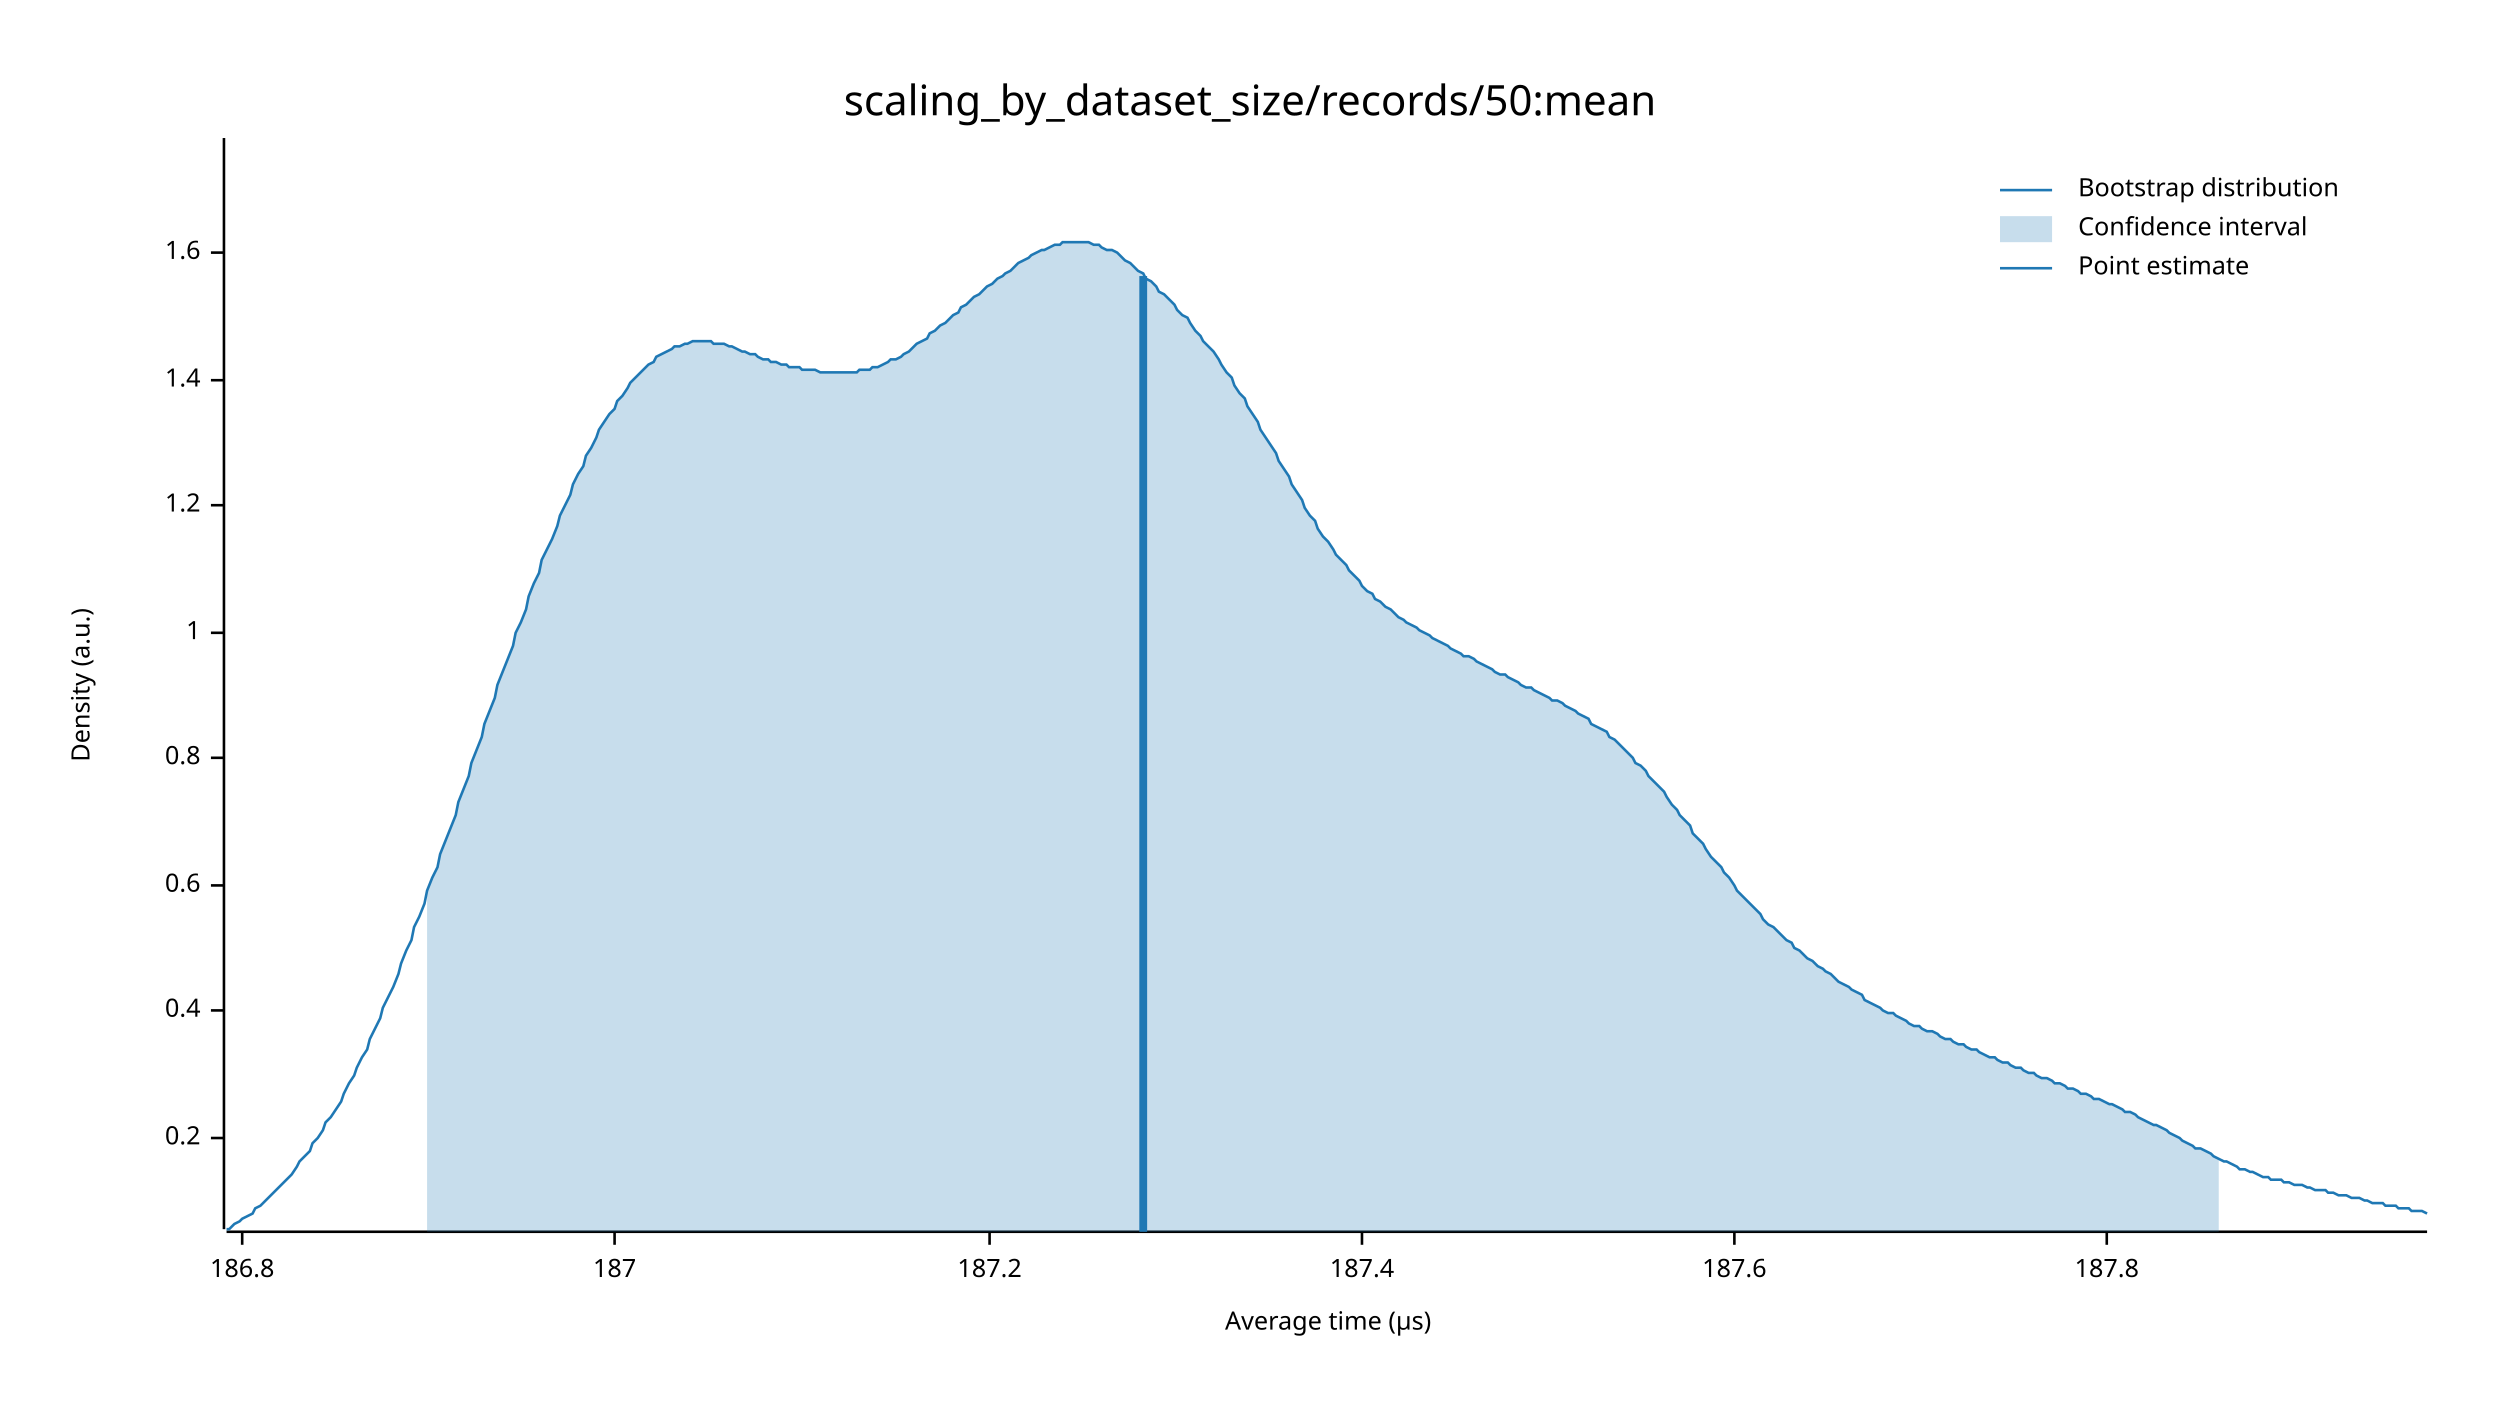
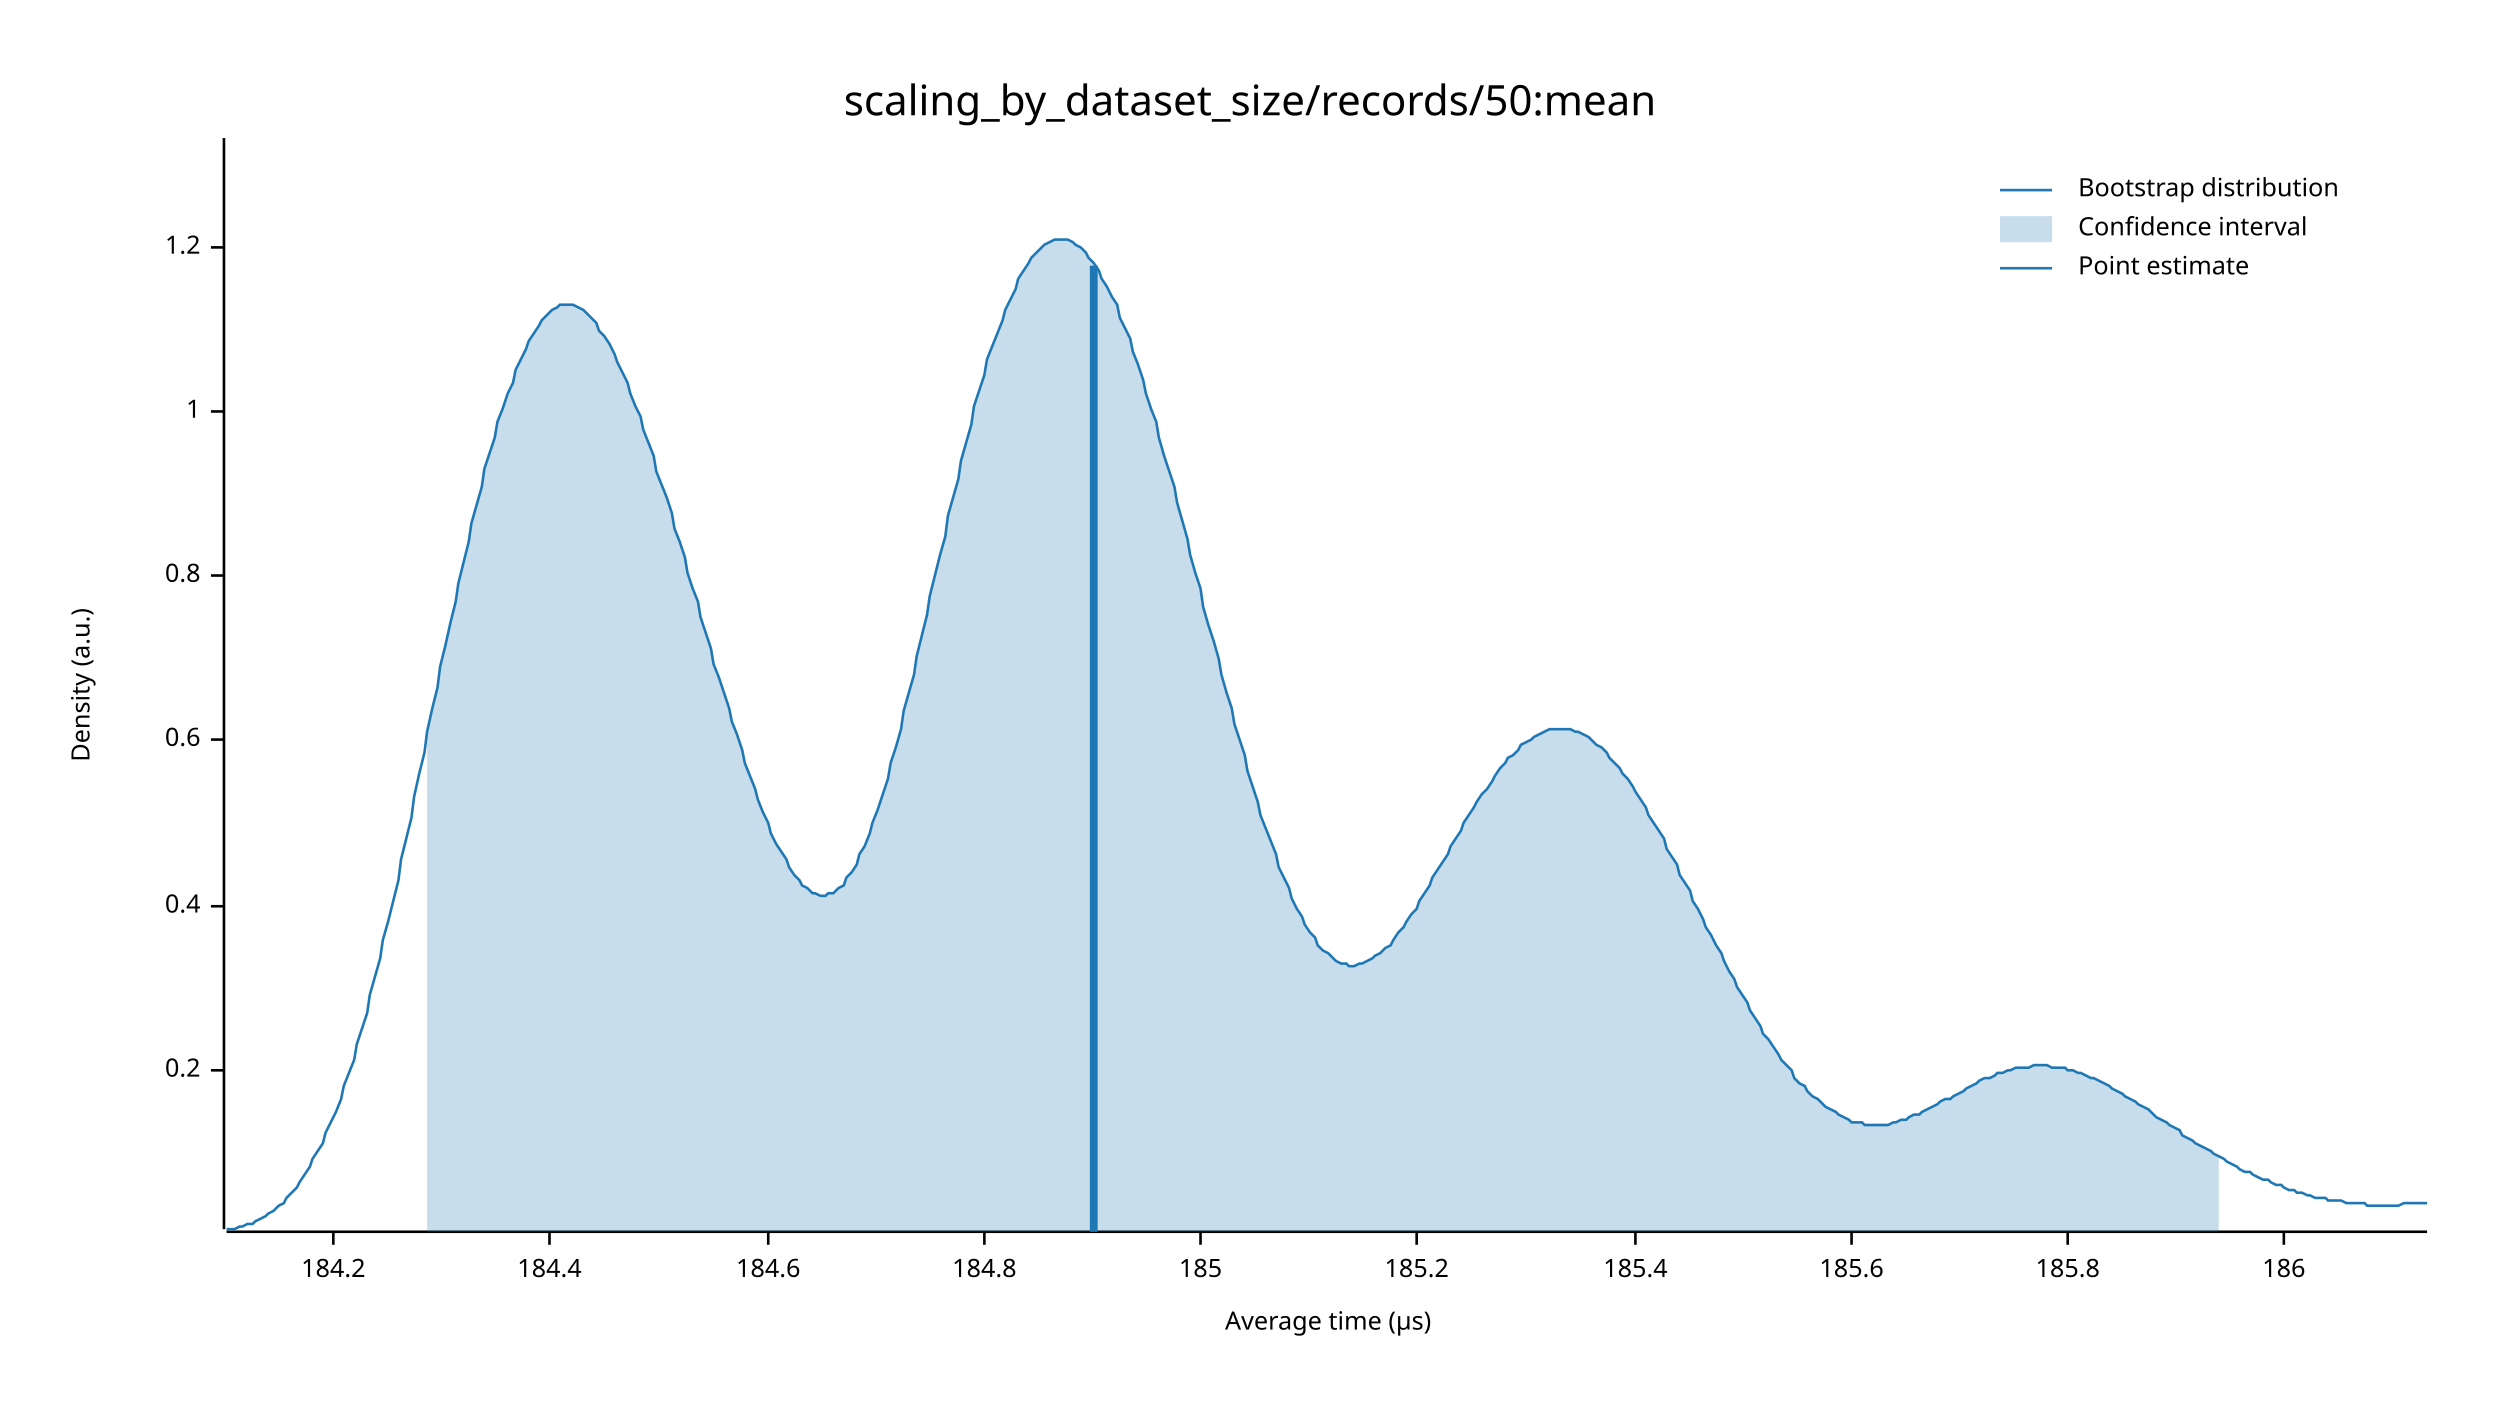
<svg xmlns="http://www.w3.org/2000/svg" width="960" height="540" viewBox="0 0 960 540">
  <text x="480" y="32" dy="0.76em" text-anchor="middle" font-family="sans-serif" font-size="16.129" opacity="1" fill="#000000">
scaling_by_dataset_size/records/50:mean
</text>
  <text x="27" y="263" dy="0.76em" text-anchor="middle" font-family="sans-serif" font-size="9.677" opacity="1" fill="#000000" transform="rotate(270, 27, 263)">
Density (a.u.)
</text>
  <text x="510" y="513" dy="-0.5ex" text-anchor="middle" font-family="sans-serif" font-size="9.677" opacity="1" fill="#000000">
Average time (µs)
</text>
  <polyline fill="none" opacity="1" stroke="#000000" stroke-width="1" points="86,53 86,472 " />
-   <text x="77" y="437" dy="0.5ex" text-anchor="end" font-family="sans-serif" font-size="9.677" opacity="1" fill="#000000">
+   <text x="77" y="411" dy="0.5ex" text-anchor="end" font-family="sans-serif" font-size="9.677" opacity="1" fill="#000000">
0.2
</text>
-   <polyline fill="none" opacity="1" stroke="#000000" stroke-width="1" points="81,437 86,437 " />
-   <text x="77" y="388" dy="0.5ex" text-anchor="end" font-family="sans-serif" font-size="9.677" opacity="1" fill="#000000">
+   <polyline fill="none" opacity="1" stroke="#000000" stroke-width="1" points="81,411 86,411 " />
+   <text x="77" y="348" dy="0.5ex" text-anchor="end" font-family="sans-serif" font-size="9.677" opacity="1" fill="#000000">
0.4
</text>
-   <polyline fill="none" opacity="1" stroke="#000000" stroke-width="1" points="81,388 86,388 " />
-   <text x="77" y="340" dy="0.5ex" text-anchor="end" font-family="sans-serif" font-size="9.677" opacity="1" fill="#000000">
+   <polyline fill="none" opacity="1" stroke="#000000" stroke-width="1" points="81,348 86,348 " />
+   <text x="77" y="284" dy="0.5ex" text-anchor="end" font-family="sans-serif" font-size="9.677" opacity="1" fill="#000000">
0.6
</text>
-   <polyline fill="none" opacity="1" stroke="#000000" stroke-width="1" points="81,340 86,340 " />
-   <text x="77" y="291" dy="0.5ex" text-anchor="end" font-family="sans-serif" font-size="9.677" opacity="1" fill="#000000">
+   <polyline fill="none" opacity="1" stroke="#000000" stroke-width="1" points="81,284 86,284 " />
+   <text x="77" y="221" dy="0.5ex" text-anchor="end" font-family="sans-serif" font-size="9.677" opacity="1" fill="#000000">
0.8
</text>
-   <polyline fill="none" opacity="1" stroke="#000000" stroke-width="1" points="81,291 86,291 " />
-   <text x="77" y="243" dy="0.5ex" text-anchor="end" font-family="sans-serif" font-size="9.677" opacity="1" fill="#000000">
+   <polyline fill="none" opacity="1" stroke="#000000" stroke-width="1" points="81,221 86,221 " />
+   <text x="77" y="158" dy="0.5ex" text-anchor="end" font-family="sans-serif" font-size="9.677" opacity="1" fill="#000000">
1
</text>
-   <polyline fill="none" opacity="1" stroke="#000000" stroke-width="1" points="81,243 86,243 " />
-   <text x="77" y="194" dy="0.5ex" text-anchor="end" font-family="sans-serif" font-size="9.677" opacity="1" fill="#000000">
+   <polyline fill="none" opacity="1" stroke="#000000" stroke-width="1" points="81,158 86,158 " />
+   <text x="77" y="95" dy="0.5ex" text-anchor="end" font-family="sans-serif" font-size="9.677" opacity="1" fill="#000000">
1.2
</text>
-   <polyline fill="none" opacity="1" stroke="#000000" stroke-width="1" points="81,194 86,194 " />
-   <text x="77" y="146" dy="0.5ex" text-anchor="end" font-family="sans-serif" font-size="9.677" opacity="1" fill="#000000">
- 1.4
+   <polyline fill="none" opacity="1" stroke="#000000" stroke-width="1" points="81,95 86,95 " />
+   <polyline fill="none" opacity="1" stroke="#000000" stroke-width="1" points="87,473 932,473 " />
+   <text x="128" y="483" dy="0.76em" text-anchor="middle" font-family="sans-serif" font-size="9.677" opacity="1" fill="#000000">
+ 184.2
</text>
-   <polyline fill="none" opacity="1" stroke="#000000" stroke-width="1" points="81,146 86,146 " />
-   <text x="77" y="97" dy="0.5ex" text-anchor="end" font-family="sans-serif" font-size="9.677" opacity="1" fill="#000000">
- 1.6
+   <polyline fill="none" opacity="1" stroke="#000000" stroke-width="1" points="128,473 128,478 " />
+   <text x="211" y="483" dy="0.76em" text-anchor="middle" font-family="sans-serif" font-size="9.677" opacity="1" fill="#000000">
+ 184.4
</text>
-   <polyline fill="none" opacity="1" stroke="#000000" stroke-width="1" points="81,97 86,97 " />
-   <polyline fill="none" opacity="1" stroke="#000000" stroke-width="1" points="87,473 932,473 " />
-   <text x="93" y="483" dy="0.76em" text-anchor="middle" font-family="sans-serif" font-size="9.677" opacity="1" fill="#000000">
- 186.8
+   <polyline fill="none" opacity="1" stroke="#000000" stroke-width="1" points="211,473 211,478 " />
+   <text x="295" y="483" dy="0.76em" text-anchor="middle" font-family="sans-serif" font-size="9.677" opacity="1" fill="#000000">
+ 184.6
</text>
-   <polyline fill="none" opacity="1" stroke="#000000" stroke-width="1" points="93,473 93,478 " />
-   <text x="236" y="483" dy="0.76em" text-anchor="middle" font-family="sans-serif" font-size="9.677" opacity="1" fill="#000000">
- 187
+   <polyline fill="none" opacity="1" stroke="#000000" stroke-width="1" points="295,473 295,478 " />
+   <text x="378" y="483" dy="0.76em" text-anchor="middle" font-family="sans-serif" font-size="9.677" opacity="1" fill="#000000">
+ 184.8
</text>
-   <polyline fill="none" opacity="1" stroke="#000000" stroke-width="1" points="236,473 236,478 " />
-   <text x="380" y="483" dy="0.76em" text-anchor="middle" font-family="sans-serif" font-size="9.677" opacity="1" fill="#000000">
- 187.2
+   <polyline fill="none" opacity="1" stroke="#000000" stroke-width="1" points="378,473 378,478 " />
+   <text x="461" y="483" dy="0.76em" text-anchor="middle" font-family="sans-serif" font-size="9.677" opacity="1" fill="#000000">
+ 185
</text>
-   <polyline fill="none" opacity="1" stroke="#000000" stroke-width="1" points="380,473 380,478 " />
-   <text x="523" y="483" dy="0.76em" text-anchor="middle" font-family="sans-serif" font-size="9.677" opacity="1" fill="#000000">
- 187.4
+   <polyline fill="none" opacity="1" stroke="#000000" stroke-width="1" points="461,473 461,478 " />
+   <text x="544" y="483" dy="0.76em" text-anchor="middle" font-family="sans-serif" font-size="9.677" opacity="1" fill="#000000">
+ 185.2
</text>
-   <polyline fill="none" opacity="1" stroke="#000000" stroke-width="1" points="523,473 523,478 " />
-   <text x="666" y="483" dy="0.76em" text-anchor="middle" font-family="sans-serif" font-size="9.677" opacity="1" fill="#000000">
- 187.6
+   <polyline fill="none" opacity="1" stroke="#000000" stroke-width="1" points="544,473 544,478 " />
+   <text x="628" y="483" dy="0.76em" text-anchor="middle" font-family="sans-serif" font-size="9.677" opacity="1" fill="#000000">
+ 185.4
</text>
-   <polyline fill="none" opacity="1" stroke="#000000" stroke-width="1" points="666,473 666,478 " />
-   <text x="809" y="483" dy="0.76em" text-anchor="middle" font-family="sans-serif" font-size="9.677" opacity="1" fill="#000000">
- 187.8
+   <polyline fill="none" opacity="1" stroke="#000000" stroke-width="1" points="628,473 628,478 " />
+   <text x="711" y="483" dy="0.76em" text-anchor="middle" font-family="sans-serif" font-size="9.677" opacity="1" fill="#000000">
+ 185.6
</text>
-   <polyline fill="none" opacity="1" stroke="#000000" stroke-width="1" points="809,473 809,478 " />
-   <polyline fill="none" opacity="1" stroke="#1F78B4" stroke-width="1" points="87,472 88,472 90,470 92,469 93,468 95,467 97,466 98,464 100,463 102,461 103,460 105,458 107,456 109,454 110,453 112,451 114,448 115,446 117,444 119,442 120,439 122,437 124,434 125,431 127,429 129,426 131,423 132,420 134,416 136,413 137,410 139,406 141,403 142,399 144,395 146,391 147,387 149,383 151,379 153,374 154,370 156,365 158,361 159,356 161,352 163,347 164,342 166,337 168,333 169,328 171,323 173,318 175,313 176,308 178,303 180,298 181,293 183,288 185,283 186,278 188,273 190,268 191,263 193,258 195,253 197,248 198,243 200,239 202,234 203,229 205,224 207,220 208,215 210,211 212,207 214,202 215,198 217,194 219,190 220,186 222,182 224,179 225,175 227,172 229,168 230,165 232,162 234,159 236,157 237,154 239,152 241,149 242,147 244,145 246,143 247,142 249,140 251,139 252,137 254,136 256,135 258,134 259,133 261,133 263,132 264,132 266,131 268,131 269,131 271,131 273,131 274,132 276,132 278,132 280,133 281,133 283,134 285,135 286,135 288,136 290,136 291,137 293,138 295,138 296,139 298,139 300,140 302,140 303,141 305,141 307,141 308,142 310,142 312,142 313,142 315,143 317,143 318,143 320,143 322,143 324,143 325,143 327,143 329,143 330,142 332,142 334,142 335,141 337,141 339,140 341,139 342,138 344,138 346,137 347,136 349,135 351,133 352,132 354,131 356,130 357,128 359,127 361,125 363,124 364,123 366,121 368,120 369,118 371,117 373,115 374,114 376,113 378,111 379,110 381,109 383,107 385,106 386,105 388,104 390,102 391,101 393,100 395,99 396,98 398,97 400,96 401,96 403,95 405,94 407,94 408,93 410,93 412,93 413,93 415,93 417,93 418,93 420,94 422,94 423,95 425,96 427,96 429,97 430,98 432,100 434,101 435,102 437,104 439,105 440,107 442,108 444,110 445,112 447,113 449,115 451,117 452,119 454,121 456,122 457,124 459,127 461,129 462,131 464,133 466,135 468,138 469,140 471,143 473,145 474,148 476,151 478,153 479,156 481,159 483,162 484,165 486,168 488,171 490,174 491,177 493,180 495,183 496,186 498,189 500,192 501,195 503,198 505,200 506,203 508,206 510,208 512,211 513,213 515,215 517,217 518,219 520,221 522,223 523,225 525,227 527,228 528,230 530,231 532,233 534,234 535,235 537,237 539,238 540,239 542,240 544,241 545,242 547,243 549,244 550,245 552,246 554,247 556,248 557,249 559,250 561,251 562,252 564,252 566,253 567,254 569,255 571,256 573,257 574,258 576,259 578,259 579,260 581,261 583,262 584,263 586,264 588,264 589,265 591,266 593,267 595,268 596,269 598,269 600,270 601,271 603,272 605,273 606,274 608,275 610,276 611,278 613,279 615,280 617,281 618,283 620,284 622,286 623,287 625,289 627,291 628,293 630,294 632,296 633,298 635,300 637,302 639,304 640,306 642,309 644,311 645,313 647,315 649,317 650,320 652,322 654,324 655,326 657,329 659,331 661,333 662,335 664,337 666,340 667,342 669,344 671,346 672,347 674,349 676,351 677,353 679,355 681,356 683,358 684,359 686,361 688,362 689,364 691,365 693,367 694,368 696,369 698,371 700,372 701,373 703,374 705,376 706,377 708,378 710,379 711,380 713,381 715,382 716,384 718,385 720,386 722,387 723,388 725,389 727,389 728,390 730,391 732,392 733,393 735,394 737,394 738,395 740,396 742,396 744,397 745,398 747,399 749,399 750,400 752,401 754,401 755,402 757,403 759,403 760,404 762,405 764,406 766,406 767,407 769,408 771,408 772,409 774,410 776,410 777,411 779,412 781,412 782,413 784,414 786,414 788,415 789,416 791,416 793,417 794,418 796,418 798,419 799,420 801,420 803,421 804,422 806,422 808,423 810,424 811,424 813,425 815,426 816,427 818,427 820,428 821,429 823,430 825,431 827,432 828,432 830,433 832,434 833,435 835,436 837,437 838,438 840,439 842,440 843,441 845,441 847,442 849,443 850,444 852,445 854,446 855,446 857,447 859,448 860,449 862,449 864,450 865,450 867,451 869,452 871,452 872,453 874,453 876,453 877,454 879,454 881,455 882,455 884,455 886,456 887,456 889,457 891,457 893,457 894,458 896,458 898,459 899,459 901,459 903,460 904,460 906,460 908,461 909,461 911,462 913,462 915,462 916,463 918,463 920,463 921,464 923,464 925,464 926,465 928,465 930,465 932,466 " />
-   <polygon opacity="0.25" fill="#1F78B4" points="164,342 166,337 168,333 169,328 171,323 173,318 175,313 176,308 178,303 180,298 181,293 183,288 185,283 186,278 188,273 190,268 191,263 193,258 195,253 197,248 198,243 200,239 202,234 203,229 205,224 207,220 208,215 210,211 212,207 214,202 215,198 217,194 219,190 220,186 222,182 224,179 225,175 227,172 229,168 230,165 232,162 234,159 236,157 237,154 239,152 241,149 242,147 244,145 246,143 247,142 249,140 251,139 252,137 254,136 256,135 258,134 259,133 261,133 263,132 264,132 266,131 268,131 269,131 271,131 273,131 274,132 276,132 278,132 280,133 281,133 283,134 285,135 286,135 288,136 290,136 291,137 293,138 295,138 296,139 298,139 300,140 302,140 303,141 305,141 307,141 308,142 310,142 312,142 313,142 315,143 317,143 318,143 320,143 322,143 324,143 325,143 327,143 329,143 330,142 332,142 334,142 335,141 337,141 339,140 341,139 342,138 344,138 346,137 347,136 349,135 351,133 352,132 354,131 356,130 357,128 359,127 361,125 363,124 364,123 366,121 368,120 369,118 371,117 373,115 374,114 376,113 378,111 379,110 381,109 383,107 385,106 386,105 388,104 390,102 391,101 393,100 395,99 396,98 398,97 400,96 401,96 403,95 405,94 407,94 408,93 410,93 412,93 413,93 415,93 417,93 418,93 420,94 422,94 423,95 425,96 427,96 429,97 430,98 432,100 434,101 435,102 437,104 439,105 440,107 442,108 444,110 445,112 447,113 449,115 451,117 452,119 454,121 456,122 457,124 459,127 461,129 462,131 464,133 466,135 468,138 469,140 471,143 473,145 474,148 476,151 478,153 479,156 481,159 483,162 484,165 486,168 488,171 490,174 491,177 493,180 495,183 496,186 498,189 500,192 501,195 503,198 505,200 506,203 508,206 510,208 512,211 513,213 515,215 517,217 518,219 520,221 522,223 523,225 525,227 527,228 528,230 530,231 532,233 534,234 535,235 537,237 539,238 540,239 542,240 544,241 545,242 547,243 549,244 550,245 552,246 554,247 556,248 557,249 559,250 561,251 562,252 564,252 566,253 567,254 569,255 571,256 573,257 574,258 576,259 578,259 579,260 581,261 583,262 584,263 586,264 588,264 589,265 591,266 593,267 595,268 596,269 598,269 600,270 601,271 603,272 605,273 606,274 608,275 610,276 611,278 613,279 615,280 617,281 618,283 620,284 622,286 623,287 625,289 627,291 628,293 630,294 632,296 633,298 635,300 637,302 639,304 640,306 642,309 644,311 645,313 647,315 649,317 650,320 652,322 654,324 655,326 657,329 659,331 661,333 662,335 664,337 666,340 667,342 669,344 671,346 672,347 674,349 676,351 677,353 679,355 681,356 683,358 684,359 686,361 688,362 689,364 691,365 693,367 694,368 696,369 698,371 700,372 701,373 703,374 705,376 706,377 708,378 710,379 711,380 713,381 715,382 716,384 718,385 720,386 722,387 723,388 725,389 727,389 728,390 730,391 732,392 733,393 735,394 737,394 738,395 740,396 742,396 744,397 745,398 747,399 749,399 750,400 752,401 754,401 755,402 757,403 759,403 760,404 762,405 764,406 766,406 767,407 769,408 771,408 772,409 774,410 776,410 777,411 779,412 781,412 782,413 784,414 786,414 788,415 789,416 791,416 793,417 794,418 796,418 798,419 799,420 801,420 803,421 804,422 806,422 808,423 810,424 811,424 813,425 815,426 816,427 818,427 820,428 821,429 823,430 825,431 827,432 828,432 830,433 832,434 833,435 835,436 837,437 838,438 840,439 842,440 843,441 845,441 847,442 849,443 850,444 852,445 852,473 164,473 " />
-   <polyline fill="none" opacity="1" stroke="#1F78B4" stroke-width="3" points="439,473 439,106 " />
+   <polyline fill="none" opacity="1" stroke="#000000" stroke-width="1" points="711,473 711,478 " />
+   <text x="794" y="483" dy="0.76em" text-anchor="middle" font-family="sans-serif" font-size="9.677" opacity="1" fill="#000000">
+ 185.8
+ </text>
+   <polyline fill="none" opacity="1" stroke="#000000" stroke-width="1" points="794,473 794,478 " />
+   <text x="877" y="483" dy="0.76em" text-anchor="middle" font-family="sans-serif" font-size="9.677" opacity="1" fill="#000000">
+ 186
+ </text>
+   <polyline fill="none" opacity="1" stroke="#000000" stroke-width="1" points="877,473 877,478 " />
+   <polyline fill="none" opacity="1" stroke="#1F78B4" stroke-width="1" points="87,472 88,472 90,472 92,471 93,471 95,470 97,470 98,469 100,468 102,467 103,466 105,465 107,463 109,462 110,460 112,458 114,456 115,454 117,451 119,448 120,445 122,442 124,439 125,435 127,431 129,427 131,422 132,417 134,412 136,407 137,401 139,395 141,389 142,382 144,375 146,368 147,361 149,354 151,346 153,338 154,330 156,322 158,314 159,306 161,297 163,289 164,281 166,272 168,264 169,256 171,248 173,239 175,231 176,224 178,216 180,208 181,201 183,194 185,187 186,180 188,174 190,168 191,162 193,157 195,151 197,147 198,142 200,138 202,134 203,131 205,128 207,125 208,123 210,121 212,119 214,118 215,117 217,117 219,117 220,117 222,118 224,119 225,120 227,122 229,124 230,127 232,129 234,132 236,136 237,139 239,143 241,147 242,151 244,156 246,160 247,165 249,170 251,175 252,181 254,186 256,191 258,197 259,203 261,208 263,214 264,220 266,226 268,231 269,237 271,243 273,249 274,255 276,260 278,266 280,272 281,277 283,282 285,288 286,293 288,298 290,303 291,307 293,312 295,316 296,320 298,324 300,327 302,330 303,333 305,336 307,338 308,340 310,341 312,343 313,343 315,344 317,344 318,343 320,343 322,341 324,340 325,337 327,335 329,332 330,328 332,325 334,320 335,316 337,311 339,305 341,299 342,293 344,287 346,280 347,273 349,266 351,259 352,252 354,244 356,236 357,229 359,221 361,213 363,206 364,198 366,191 368,184 369,177 371,170 373,163 374,156 376,150 378,144 379,138 381,133 383,128 385,123 386,119 388,115 390,111 391,107 393,104 395,101 396,99 398,97 400,95 401,94 403,93 405,92 407,92 408,92 410,92 412,93 413,94 415,95 417,97 418,99 420,101 422,104 423,107 425,110 427,114 429,117 430,122 432,126 434,130 435,135 437,140 439,146 440,151 442,157 444,162 445,168 447,175 449,181 451,187 452,193 454,200 456,207 457,213 459,220 461,226 462,233 464,240 466,246 468,253 469,259 471,266 473,272 474,278 476,284 478,290 479,296 481,302 483,308 484,313 486,318 488,323 490,328 491,333 493,337 495,341 496,345 498,349 500,352 501,355 503,358 505,360 506,363 508,365 510,366 512,368 513,369 515,370 517,370 518,371 520,371 522,370 523,370 525,369 527,368 528,367 530,366 532,364 534,363 535,361 537,358 539,356 540,354 542,351 544,349 545,346 547,343 549,340 550,337 552,334 554,331 556,328 557,325 559,322 561,319 562,316 564,313 566,310 567,308 569,305 571,303 573,300 574,298 576,295 578,293 579,291 581,290 583,288 584,286 586,285 588,284 589,283 591,282 593,281 595,280 596,280 598,280 600,280 601,280 603,280 605,281 606,281 608,282 610,283 611,284 613,286 615,287 617,289 618,291 620,293 622,295 623,297 625,299 627,302 628,304 630,307 632,310 633,313 635,316 637,319 639,322 640,326 642,329 644,332 645,336 647,339 649,342 650,346 652,349 654,353 655,356 657,359 659,363 661,366 662,369 664,373 666,376 667,379 669,382 671,385 672,388 674,391 676,394 677,397 679,399 681,402 683,405 684,407 686,409 688,411 689,414 691,416 693,417 694,419 696,421 698,422 700,424 701,425 703,426 705,427 706,428 708,429 710,430 711,431 713,431 715,431 716,432 718,432 720,432 722,432 723,432 725,432 727,431 728,431 730,430 732,430 733,429 735,428 737,428 738,427 740,426 742,425 744,424 745,423 747,422 749,422 750,421 752,420 754,419 755,418 757,417 759,416 760,415 762,414 764,414 766,413 767,412 769,412 771,411 772,411 774,410 776,410 777,410 779,410 781,409 782,409 784,409 786,409 788,410 789,410 791,410 793,410 794,411 796,411 798,412 799,412 801,413 803,414 804,414 806,415 808,416 810,417 811,418 813,419 815,420 816,421 818,422 820,423 821,424 823,425 825,426 827,428 828,429 830,430 832,431 833,432 835,433 837,434 838,436 840,437 842,438 843,439 845,440 847,441 849,442 850,443 852,444 854,445 855,446 857,447 859,448 860,449 862,450 864,450 865,451 867,452 869,453 871,453 872,454 874,455 876,455 877,456 879,457 881,457 882,458 884,458 886,459 887,459 889,460 891,460 893,460 894,461 896,461 898,461 899,461 901,462 903,462 904,462 906,462 908,462 909,463 911,463 913,463 915,463 916,463 918,463 920,463 921,463 923,462 925,462 926,462 928,462 930,462 932,462 " />
+   <polygon opacity="0.25" fill="#1F78B4" points="164,281 166,272 168,264 169,256 171,248 173,239 175,231 176,224 178,216 180,208 181,201 183,194 185,187 186,180 188,174 190,168 191,162 193,157 195,151 197,147 198,142 200,138 202,134 203,131 205,128 207,125 208,123 210,121 212,119 214,118 215,117 217,117 219,117 220,117 222,118 224,119 225,120 227,122 229,124 230,127 232,129 234,132 236,136 237,139 239,143 241,147 242,151 244,156 246,160 247,165 249,170 251,175 252,181 254,186 256,191 258,197 259,203 261,208 263,214 264,220 266,226 268,231 269,237 271,243 273,249 274,255 276,260 278,266 280,272 281,277 283,282 285,288 286,293 288,298 290,303 291,307 293,312 295,316 296,320 298,324 300,327 302,330 303,333 305,336 307,338 308,340 310,341 312,343 313,343 315,344 317,344 318,343 320,343 322,341 324,340 325,337 327,335 329,332 330,328 332,325 334,320 335,316 337,311 339,305 341,299 342,293 344,287 346,280 347,273 349,266 351,259 352,252 354,244 356,236 357,229 359,221 361,213 363,206 364,198 366,191 368,184 369,177 371,170 373,163 374,156 376,150 378,144 379,138 381,133 383,128 385,123 386,119 388,115 390,111 391,107 393,104 395,101 396,99 398,97 400,95 401,94 403,93 405,92 407,92 408,92 410,92 412,93 413,94 415,95 417,97 418,99 420,101 422,104 423,107 425,110 427,114 429,117 430,122 432,126 434,130 435,135 437,140 439,146 440,151 442,157 444,162 445,168 447,175 449,181 451,187 452,193 454,200 456,207 457,213 459,220 461,226 462,233 464,240 466,246 468,253 469,259 471,266 473,272 474,278 476,284 478,290 479,296 481,302 483,308 484,313 486,318 488,323 490,328 491,333 493,337 495,341 496,345 498,349 500,352 501,355 503,358 505,360 506,363 508,365 510,366 512,368 513,369 515,370 517,370 518,371 520,371 522,370 523,370 525,369 527,368 528,367 530,366 532,364 534,363 535,361 537,358 539,356 540,354 542,351 544,349 545,346 547,343 549,340 550,337 552,334 554,331 556,328 557,325 559,322 561,319 562,316 564,313 566,310 567,308 569,305 571,303 573,300 574,298 576,295 578,293 579,291 581,290 583,288 584,286 586,285 588,284 589,283 591,282 593,281 595,280 596,280 598,280 600,280 601,280 603,280 605,281 606,281 608,282 610,283 611,284 613,286 615,287 617,289 618,291 620,293 622,295 623,297 625,299 627,302 628,304 630,307 632,310 633,313 635,316 637,319 639,322 640,326 642,329 644,332 645,336 647,339 649,342 650,346 652,349 654,353 655,356 657,359 659,363 661,366 662,369 664,373 666,376 667,379 669,382 671,385 672,388 674,391 676,394 677,397 679,399 681,402 683,405 684,407 686,409 688,411 689,414 691,416 693,417 694,419 696,421 698,422 700,424 701,425 703,426 705,427 706,428 708,429 710,430 711,431 713,431 715,431 716,432 718,432 720,432 722,432 723,432 725,432 727,431 728,431 730,430 732,430 733,429 735,428 737,428 738,427 740,426 742,425 744,424 745,423 747,422 749,422 750,421 752,420 754,419 755,418 757,417 759,416 760,415 762,414 764,414 766,413 767,412 769,412 771,411 772,411 774,410 776,410 777,410 779,410 781,409 782,409 784,409 786,409 788,410 789,410 791,410 793,410 794,411 796,411 798,412 799,412 801,413 803,414 804,414 806,415 808,416 810,417 811,418 813,419 815,420 816,421 818,422 820,423 821,424 823,425 825,426 827,428 828,429 830,430 832,431 833,432 835,433 837,434 838,436 840,437 842,438 843,439 845,440 847,441 849,442 850,443 852,444 852,473 164,473 " />
+   <polyline fill="none" opacity="1" stroke="#1F78B4" stroke-width="3" points="420,473 420,102 " />
  <text x="798" y="68" dy="0.76em" text-anchor="start" font-family="sans-serif" font-size="9.677" opacity="1" fill="#000000">
Bootstrap distribution
</text>
  <text x="798" y="83" dy="0.76em" text-anchor="start" font-family="sans-serif" font-size="9.677" opacity="1" fill="#000000">
Confidence interval
</text>
  <text x="798" y="98" dy="0.76em" text-anchor="start" font-family="sans-serif" font-size="9.677" opacity="1" fill="#000000">
Point estimate
</text>
  <polyline fill="none" opacity="1" stroke="#1F78B4" stroke-width="1" points="768,73 788,73 " />
  <rect x="768" y="83" width="20" height="10" opacity="0.25" fill="#1F78B4" stroke="none" />
  <polyline fill="none" opacity="1" stroke="#1F78B4" stroke-width="1" points="768,103 788,103 " />
</svg>
